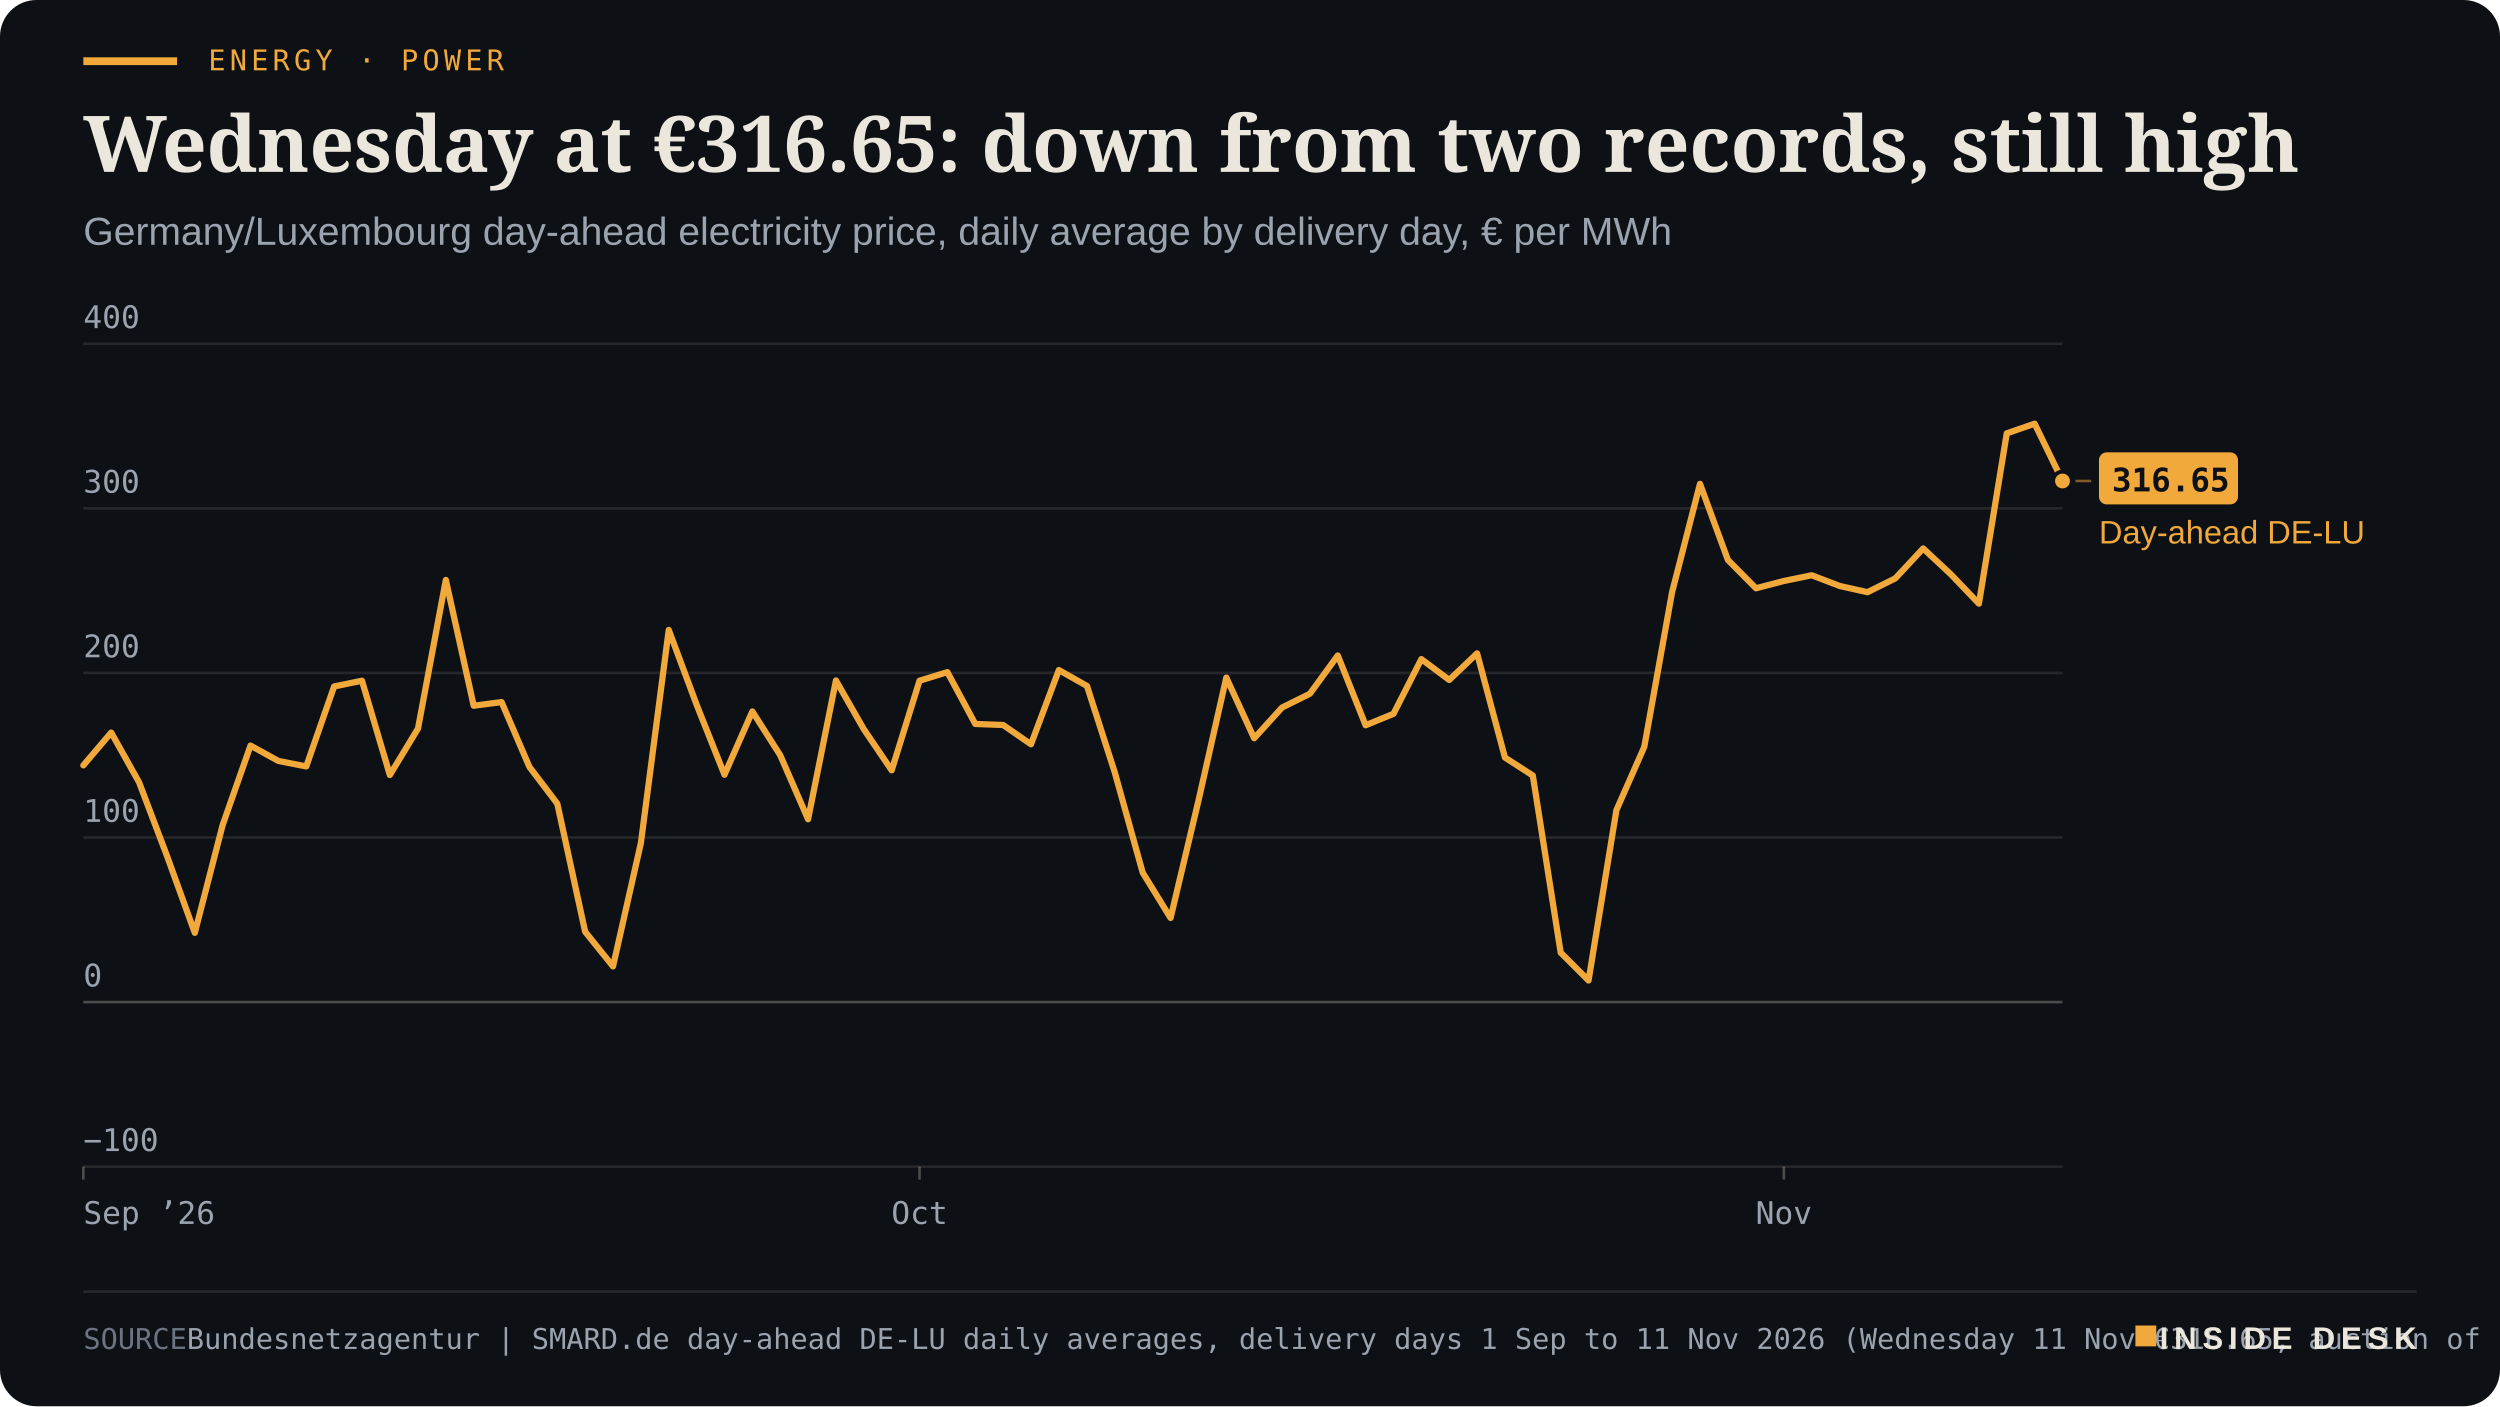
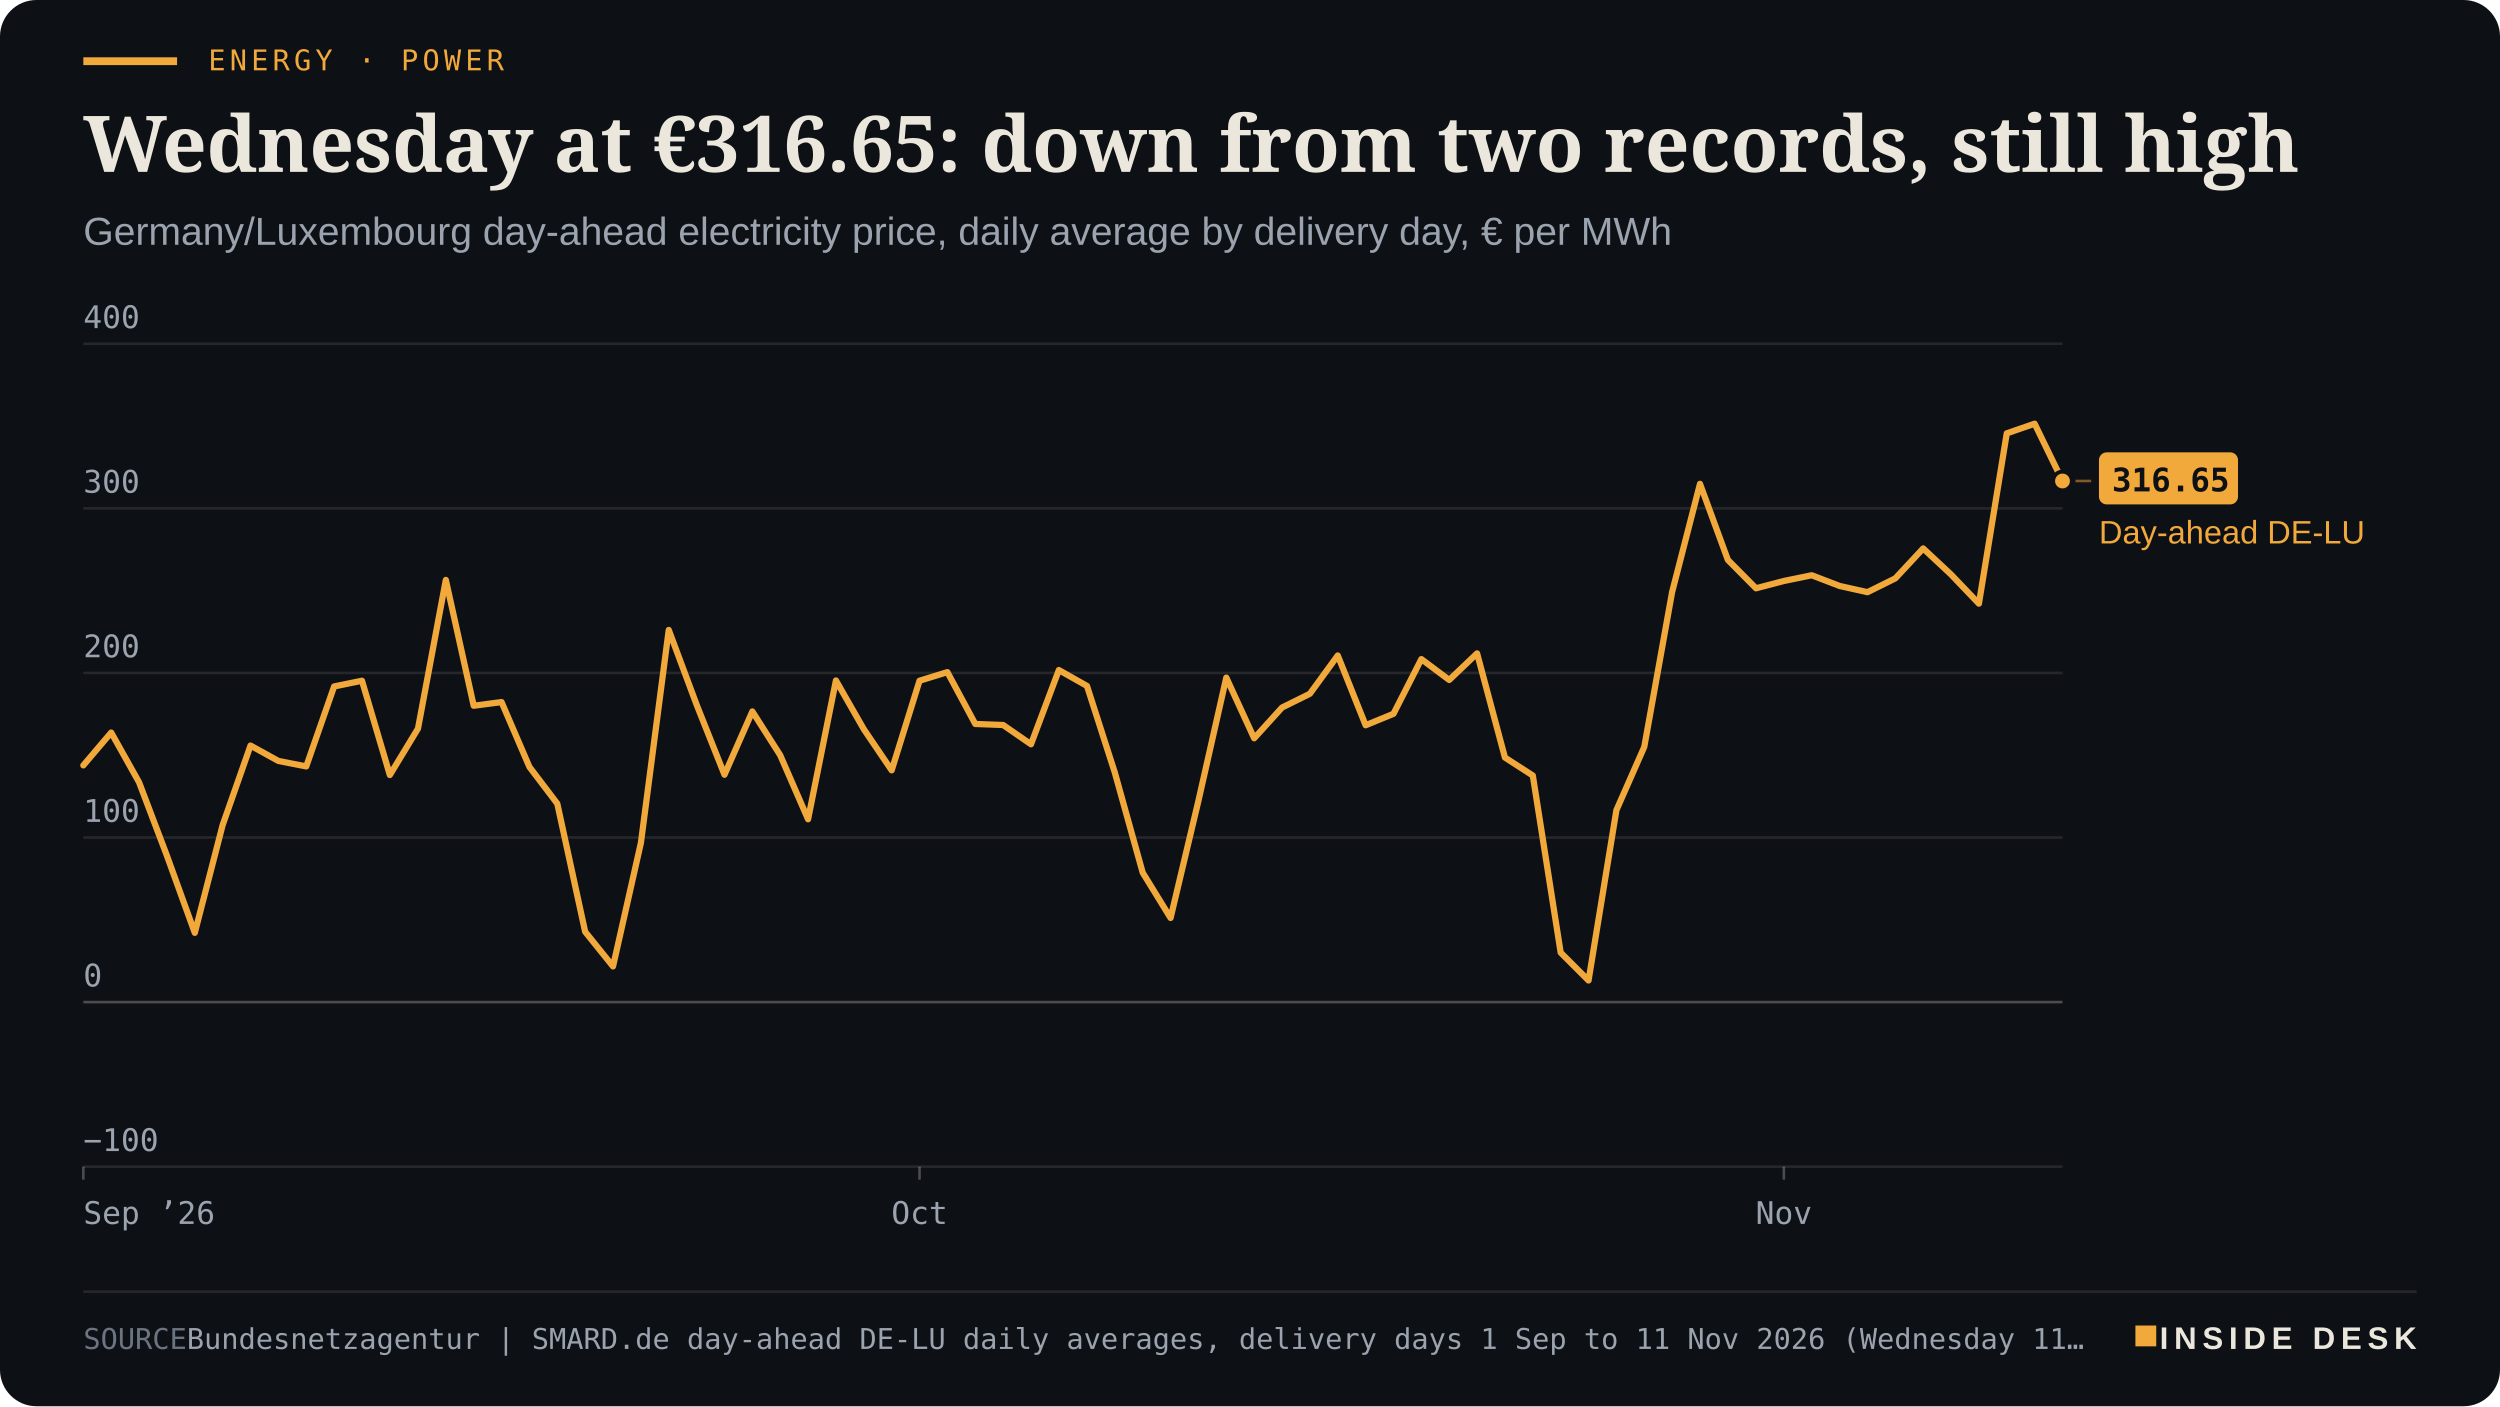
<svg xmlns="http://www.w3.org/2000/svg" viewBox="0 0 960 540" width="960" height="540" role="img" aria-labelledby="de-power-day-ahead-11nov-t de-power-day-ahead-11nov-d" class="desk-plate" style="max-width:100%;height:auto">
  <defs>
    <style>@font-face{font-family:Newsreader;font-weight:600;src:url(../assets/fonts/newsreader-disp.woff2) format("woff2")}@font-face{font-family:"Familjen Grotesk";src:url(../assets/fonts/familjen.woff2) format("woff2")}@font-face{font-family:"JetBrains Mono";src:url(../assets/fonts/jetbrains-mono.woff2) format("woff2")}</style>
    <pattern id="de-power-day-ahead-11nov-hatch" width="6" height="6" patternUnits="userSpaceOnUse" patternTransform="rotate(45)">
      <rect width="6" height="6" fill="none" />
      <line x1="0" y1="0" x2="0" y2="6" stroke="#F2A93B" stroke-width="2.2" opacity=".9" />
    </pattern>
  </defs>
  <rect width="960" height="540" rx="14" fill="#0D1015" />
  <rect x="32" y="22" width="36" height="3" fill="#F2A93B" />
  <text x="80" y="27" font-family="'JetBrains Mono', ui-monospace, Menlo, Consolas, monospace" font-size="11" letter-spacing="1.6" fill="#F2A93B">ENERGY · POWER</text>
  <text x="32" y="66" font-family="Newsreader, 'Iowan Old Style', Georgia, serif" font-weight="600" font-size="30" fill="#ECE7DC">Wednesday at €316.65: down from two records, still high</text>
  <text x="32" y="94" font-family="'Familjen Grotesk', 'Helvetica Neue', Arial, sans-serif" font-size="15" fill="#9AA3AE">Germany/Luxembourg day-ahead electricity price, daily average by delivery day, € per MWh</text>
  <line x1="32" x2="792" y1="448.0" y2="448.0" stroke="rgba(236,231,220,0.11)" />
  <text x="32" y="442.0" font-family="'JetBrains Mono', ui-monospace, Menlo, Consolas, monospace" font-size="12" fill="#9AA3AE" paint-order="stroke" stroke="#0D1015" stroke-width="5" stroke-linejoin="round">−100</text>
  <line x1="32" x2="792" y1="384.8" y2="384.8" stroke="rgba(236,231,220,0.28)" />
  <text x="32" y="378.8" font-family="'JetBrains Mono', ui-monospace, Menlo, Consolas, monospace" font-size="12" fill="#9AA3AE" paint-order="stroke" stroke="#0D1015" stroke-width="5" stroke-linejoin="round">0</text>
  <line x1="32" x2="792" y1="321.6" y2="321.6" stroke="rgba(236,231,220,0.11)" />
  <text x="32" y="315.6" font-family="'JetBrains Mono', ui-monospace, Menlo, Consolas, monospace" font-size="12" fill="#9AA3AE" paint-order="stroke" stroke="#0D1015" stroke-width="5" stroke-linejoin="round">100</text>
  <line x1="32" x2="792" y1="258.4" y2="258.4" stroke="rgba(236,231,220,0.11)" />
  <text x="32" y="252.4" font-family="'JetBrains Mono', ui-monospace, Menlo, Consolas, monospace" font-size="12" fill="#9AA3AE" paint-order="stroke" stroke="#0D1015" stroke-width="5" stroke-linejoin="round">200</text>
  <line x1="32" x2="792" y1="195.2" y2="195.2" stroke="rgba(236,231,220,0.11)" />
  <text x="32" y="189.2" font-family="'JetBrains Mono', ui-monospace, Menlo, Consolas, monospace" font-size="12" fill="#9AA3AE" paint-order="stroke" stroke="#0D1015" stroke-width="5" stroke-linejoin="round">300</text>
  <line x1="32" x2="792" y1="132.0" y2="132.0" stroke="rgba(236,231,220,0.11)" />
  <text x="32" y="126.0" font-family="'JetBrains Mono', ui-monospace, Menlo, Consolas, monospace" font-size="12" fill="#9AA3AE" paint-order="stroke" stroke="#0D1015" stroke-width="5" stroke-linejoin="round">400</text>
  <line x1="32.0" x2="32.0" y1="448" y2="453" stroke="rgba(236,231,220,0.28)" />
  <text x="32.0" y="470" text-anchor="start" font-family="'JetBrains Mono', ui-monospace, Menlo, Consolas, monospace" font-size="12" fill="#9AA3AE">Sep ’26</text>
  <line x1="353.1" x2="353.1" y1="448" y2="453" stroke="rgba(236,231,220,0.28)" />
  <text x="353.1" y="470" text-anchor="middle" font-family="'JetBrains Mono', ui-monospace, Menlo, Consolas, monospace" font-size="12" fill="#9AA3AE">Oct</text>
  <line x1="685.0" x2="685.0" y1="448" y2="453" stroke="rgba(236,231,220,0.28)" />
  <text x="685.0" y="470" text-anchor="middle" font-family="'JetBrains Mono', ui-monospace, Menlo, Consolas, monospace" font-size="12" fill="#9AA3AE">Nov</text>
  <path d="M32.0,293.9L42.7,281.3L53.4,300.4L64.1,328.6L74.8,358.2L85.5,316.8L96.2,286.3L106.9,292.2L117.6,294.3L128.3,263.6L139.0,261.4L149.7,297.6L160.5,279.8L171.2,222.7L181.9,271.0L192.6,269.6L203.3,294.5L214.0,308.6L224.7,357.8L235.4,371.1L246.1,323.7L256.8,241.9L267.5,270.6L278.2,297.5L288.9,273.2L299.6,290.0L310.3,314.6L321.0,261.3L331.7,280.0L342.4,295.8L353.1,261.4L363.8,258.1L374.5,278.0L385.2,278.4L395.9,285.8L406.6,257.3L417.4,263.4L428.1,296.7L438.8,335.1L449.5,352.5L460.2,307.5L470.9,260.2L481.6,283.5L492.3,271.7L503.0,266.4L513.7,251.7L524.4,278.5L535.1,274.1L545.8,253.1L556.5,261.1L567.2,250.9L577.9,290.9L588.6,297.8L599.3,365.8L610.0,376.5L620.7,311.1L631.4,286.8L642.1,227.3L652.8,185.8L663.5,215.0L674.3,225.9L685.0,223.1L695.7,220.9L706.4,225.0L717.1,227.4L727.8,222.1L738.5,210.6L749.2,220.6L759.9,231.8L770.6,166.4L781.3,162.7L792.0,184.7" fill="none" stroke="#F2A93B" stroke-width="2.4" stroke-linejoin="round" stroke-linecap="round" />
  <circle cx="792.0" cy="184.7" r="3.6" fill="#F2A93B" stroke="#0D1015" stroke-width="1.5" />
  <path d="M797.0,184.7 L803,184.7" stroke="#F2A93B" stroke-opacity=".5" fill="none" />
  <rect x="806" y="173.7" width="53.4" height="20" rx="3" fill="#F2A93B" />
  <text x="811" y="188.7" font-family="'JetBrains Mono', ui-monospace, Menlo, Consolas, monospace" font-weight="600" font-size="12.5" fill="#0D1015">316.65</text>
  <text x="806" y="208.7" font-family="'Familjen Grotesk', 'Helvetica Neue', Arial, sans-serif" font-size="12.5" fill="#F2A93B">Day-ahead DE-LU</text>
  <line x1="32" x2="928" y1="496" y2="496" stroke="rgba(236,231,220,0.11)" />
  <text x="32" y="518" font-family="'JetBrains Mono', ui-monospace, Menlo, Consolas, monospace" font-size="11" fill="#9AA3AE">
-     <tspan fill="#6B7480">SOURCE </tspan>Bundesnetzagentur | SMARD.de day-ahead DE-LU daily averages, delivery days 1 Sep to 11 Nov 2026 (Wednesday 11 Nov €316.65, auction of 10 Nov), retrieved 11 Nov 2026, 05:17 CET · CC BY 4.0</text>
+     <tspan fill="#6B7480">SOURCE </tspan>Bundesnetzagentur | SMARD.de day-ahead DE-LU daily averages, delivery days 1 Sep to 11 Nov 2026 (Wednesday 11…</text>
  <rect x="820" y="509" width="8" height="8" fill="#F2A93B" />
  <text x="928" y="518" text-anchor="end" font-family="'Familjen Grotesk', 'Helvetica Neue', Arial, sans-serif" font-weight="700" font-size="12" letter-spacing="2.2" fill="#ECE7DC">INSIDE DESK</text>
</svg>
